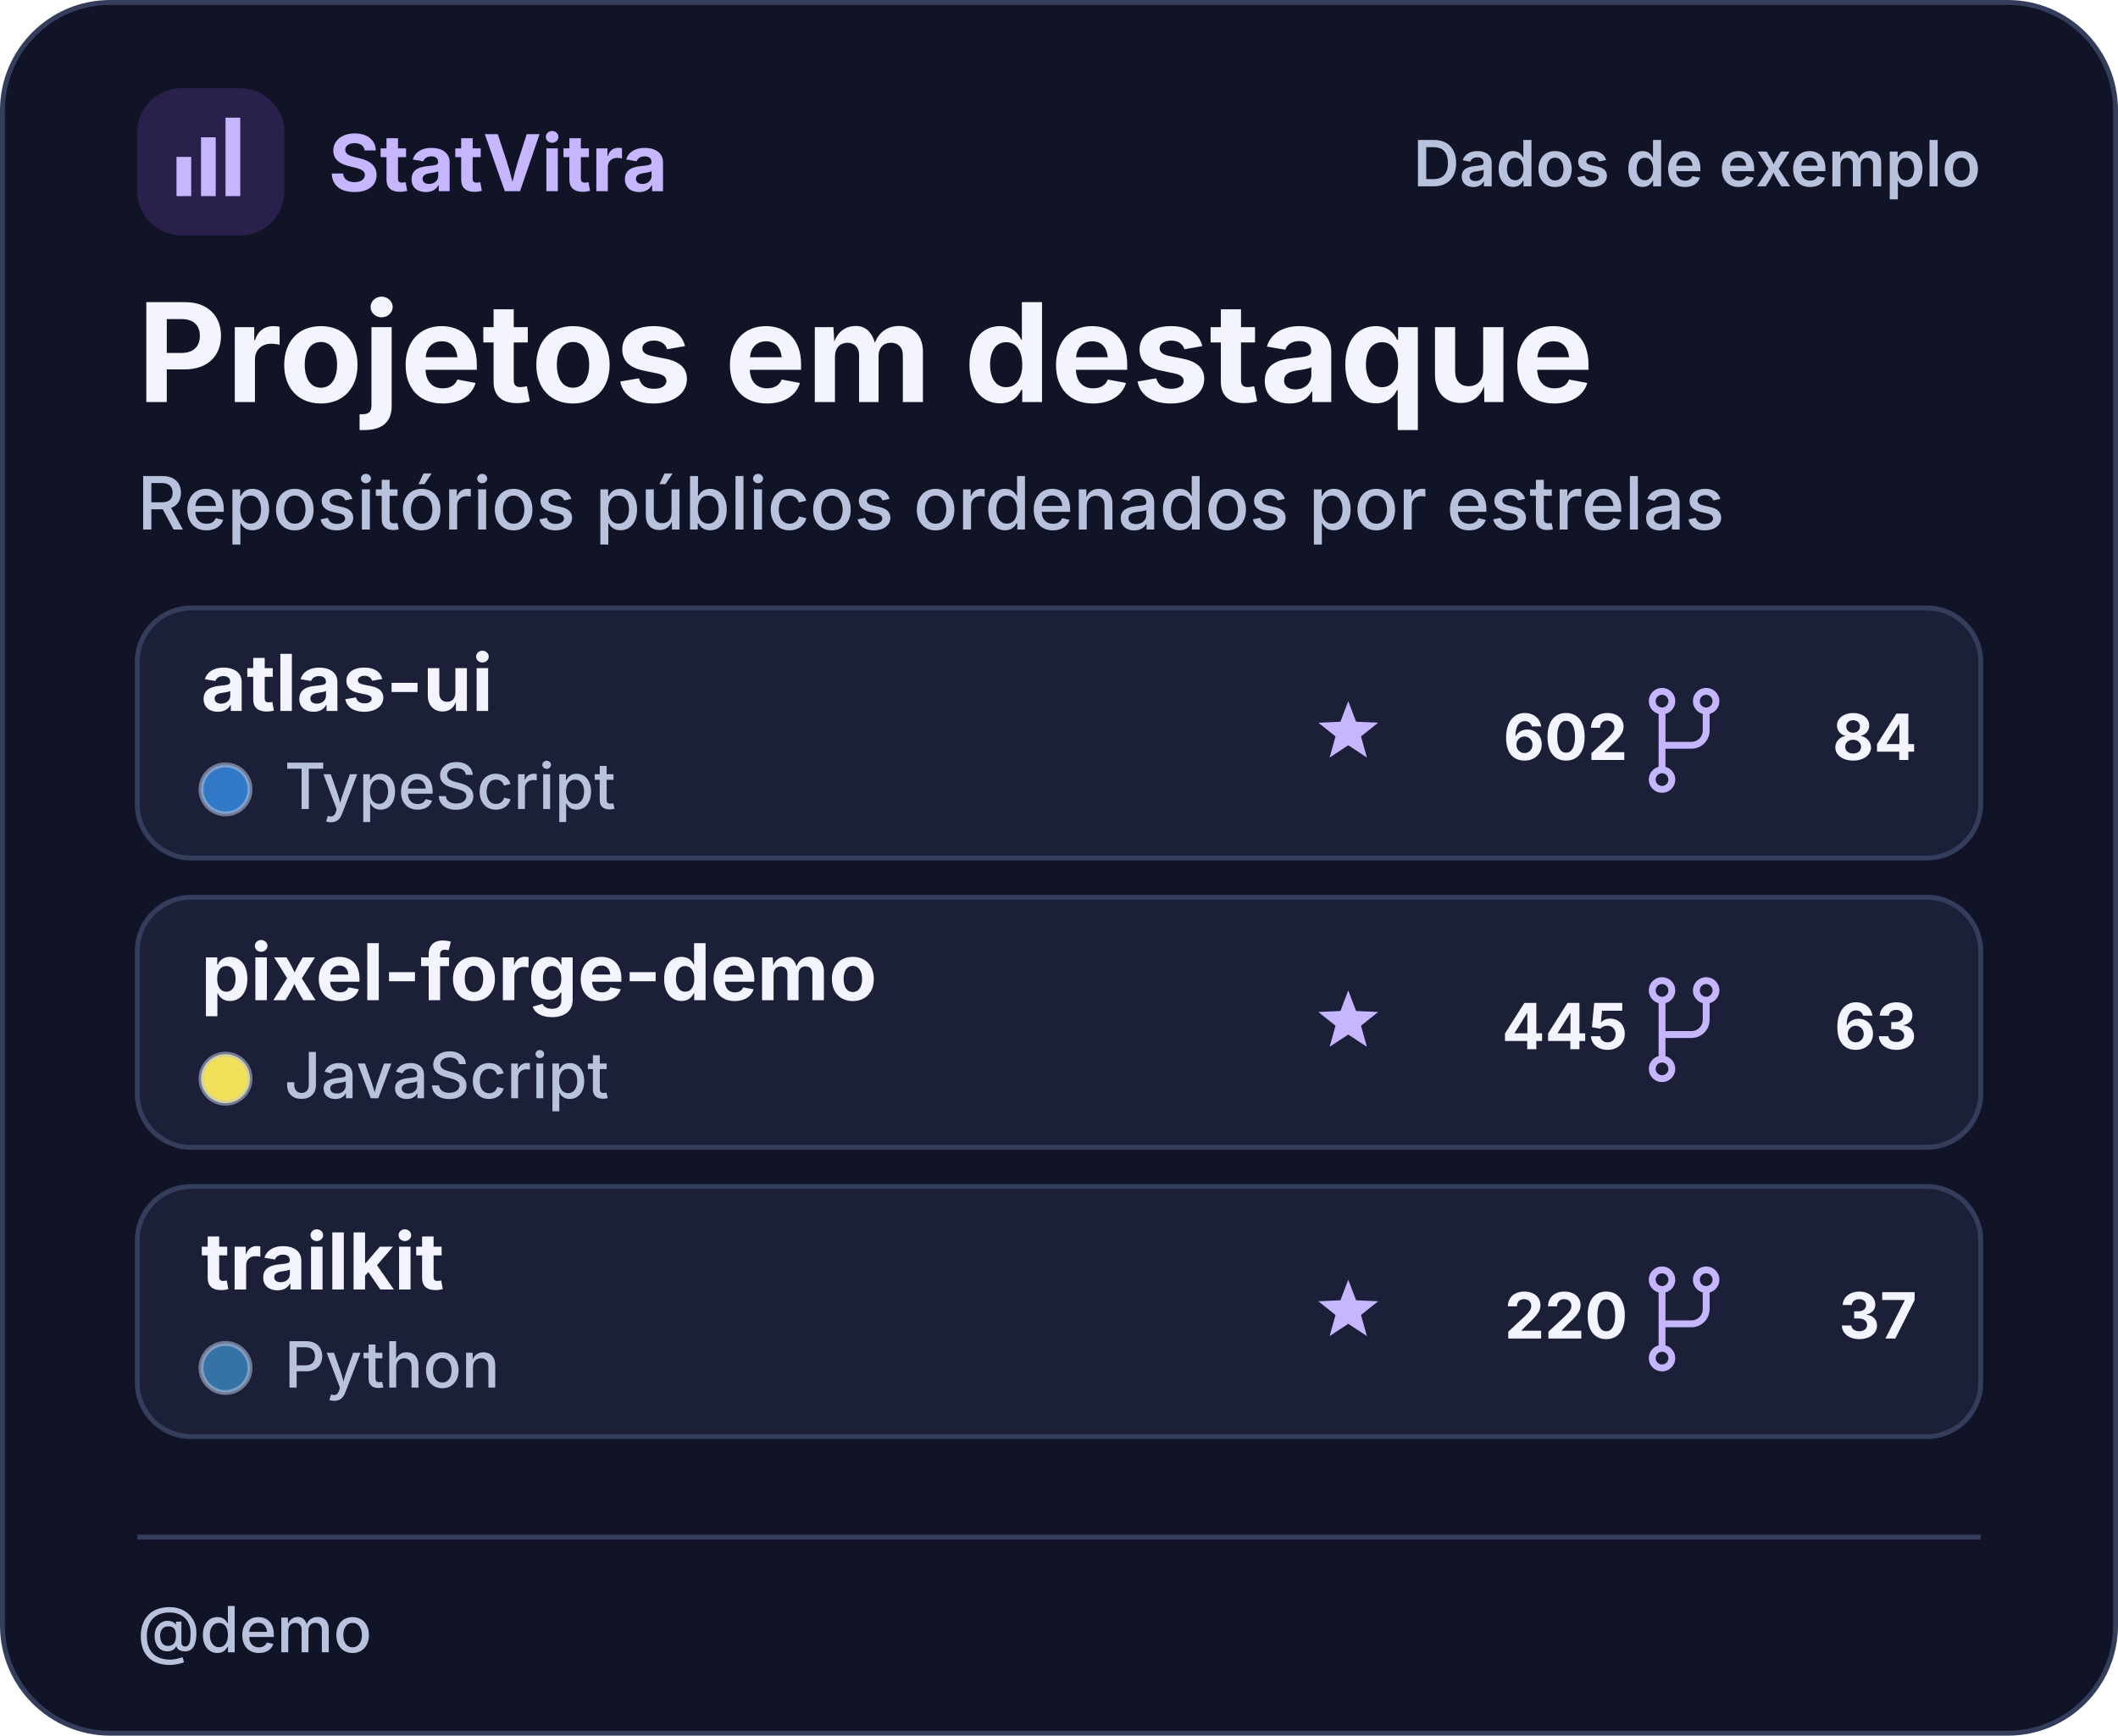
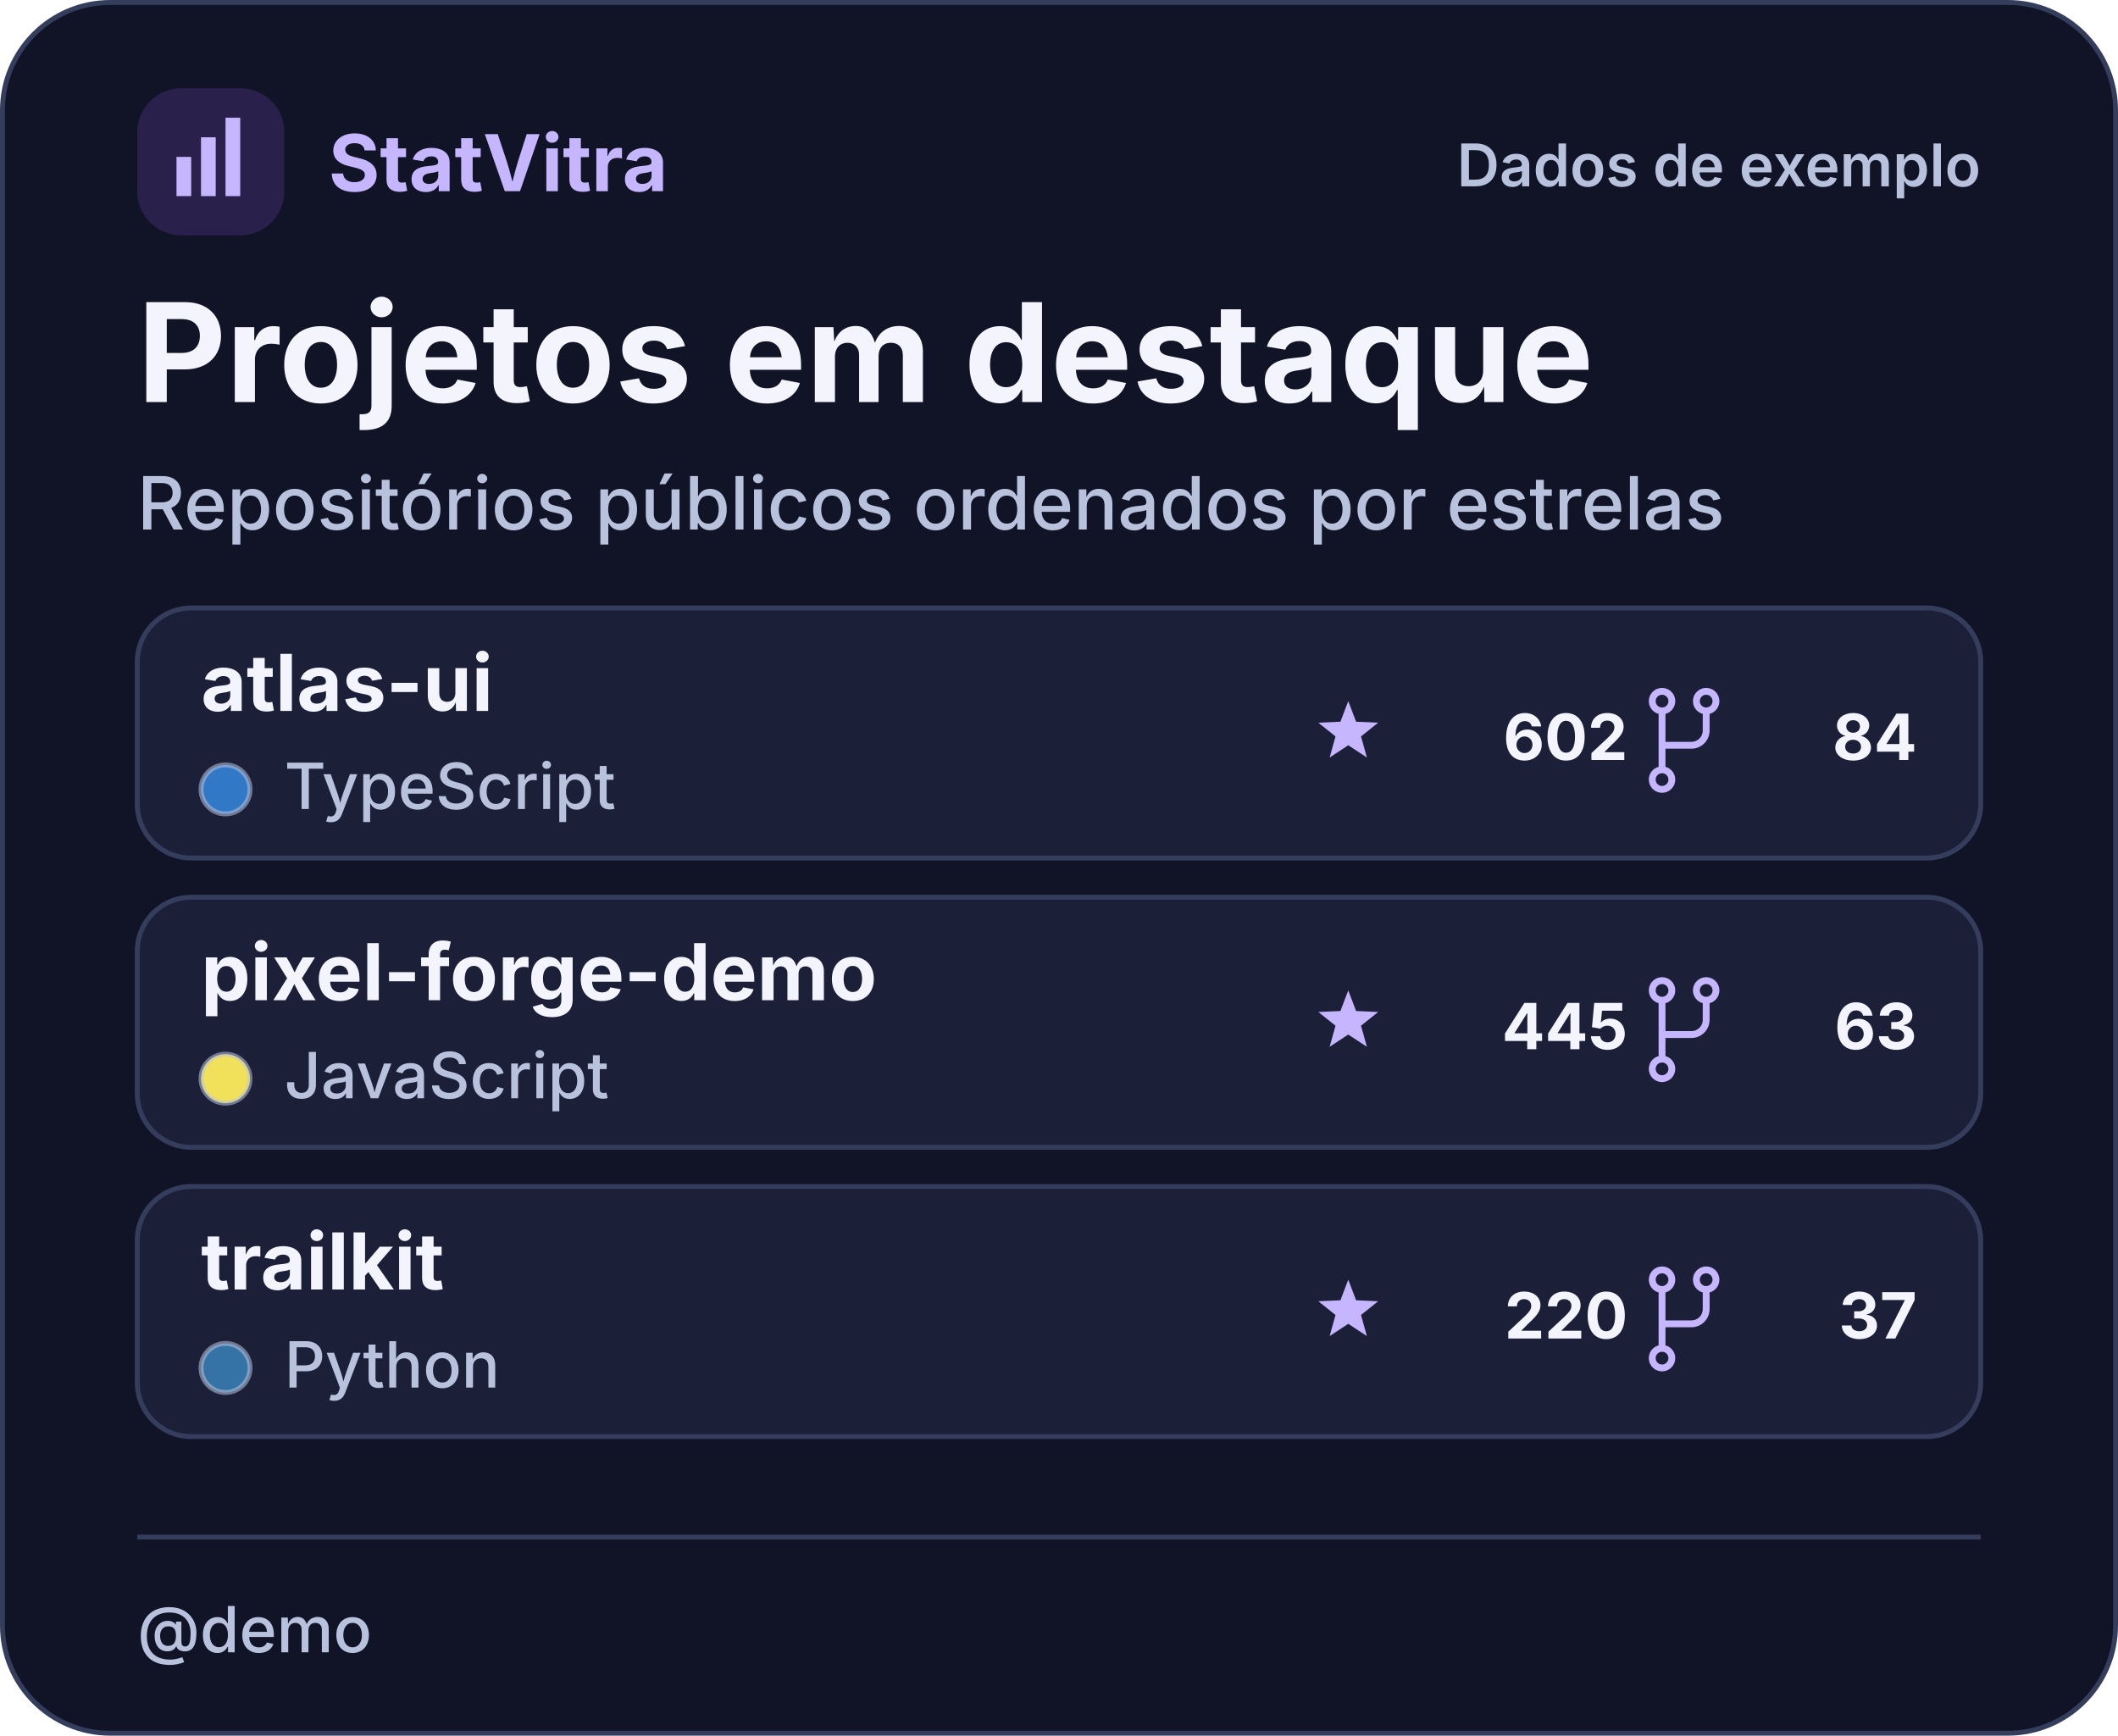
<svg xmlns="http://www.w3.org/2000/svg" width="432" height="354" viewBox="0 0 432 354" role="img" aria-labelledby="title description" xml:lang="pt-BR">
  <g font-family="system-ui, -apple-system, Segoe UI, sans-serif" font-variant-numeric="tabular-nums">
    <rect x="0.5" y="0.5" width="431" height="353" rx="22" fill="#111426" stroke="#343d5c" />
    <rect x="28" y="18" width="30" height="30" rx="9" fill="#29214b" stroke="none" />
    <path d="M36 32h3v8h-3zm5-4h3v12h-3zm5-4h3v16h-3z" fill="#c6b6ff" />
    <text x="67" y="39" font-size="16" font-weight="750" text-anchor="start" fill="#c6b6ff" unicode-bidi="plaintext">StatVitra</text>
-     <text x="404" y="38" font-size="13" font-weight="600" text-anchor="end" fill="#b9c2dd" unicode-bidi="plaintext">Dados de exemplo</text>
+     <text x="404" y="38" font-size="12" font-weight="600" text-anchor="end" fill="#b9c2dd" unicode-bidi="plaintext">Dados de exemplo</text>
    <text x="28" y="82" font-size="28" font-weight="750" text-anchor="start" fill="#f4f4ff" unicode-bidi="plaintext">Projetos em destaque</text>
    <text x="28" y="108" font-size="15" font-weight="500" text-anchor="start" fill="#b9c2dd" unicode-bidi="plaintext">Repositórios públicos ordenados por estrelas</text>
-     <rect x="28" y="124" width="376" height="51" rx="11" fill="#1b2038" stroke="#343d5c" />
-     <text x="41" y="145" font-size="16" font-weight="700" text-anchor="start" fill="#f4f4ff" unicode-bidi="plaintext">atlas-ui</text>
-     <circle cx="46" cy="161" r="5" fill="#3178c6" stroke="#b9c2dd" stroke-opacity=".55" />
-     <text x="58" y="165" font-size="13" font-weight="500" text-anchor="start" fill="#b9c2dd" unicode-bidi="plaintext">TypeScript</text>
-     <path d="m275 16 1.6 4.2 4.5.2-3.5 2.8 1.2 4.3-3.8-2.5-3.8 2.5 1.2-4.3-3.5-2.8 4.5-.2z" transform="translate(0 127)" fill="#c6b6ff" />
-     <text x="332" y="155" font-size="13" font-weight="650" text-anchor="end" fill="#f4f4ff" unicode-bidi="plaintext">602</text>
-     <path d="M345 21v12m9-12v4a3 3 0 0 1-3 3h-6m0-7a2 2 0 1 0 0-4 2 2 0 0 0 0 4zm9 0a2 2 0 1 0 0-4 2 2 0 0 0 0 4zm-9 16a2 2 0 1 0 0-4 2 2 0 0 0 0 4z" transform="translate(-6 124)" stroke="#c6b6ff" stroke-width="1.4" fill="none" />
-     <text x="391" y="155" font-size="13" font-weight="650" text-anchor="end" fill="#f4f4ff" unicode-bidi="plaintext">84</text>
-     <rect x="28" y="183" width="376" height="51" rx="11" fill="#1b2038" stroke="#343d5c" />
-     <text x="41" y="204" font-size="16" font-weight="700" text-anchor="start" fill="#f4f4ff" unicode-bidi="plaintext">pixel-forge-demo</text>
-     <circle cx="46" cy="220" r="5" fill="#f1e05a" stroke="#b9c2dd" stroke-opacity=".55" />
-     <text x="58" y="224" font-size="13" font-weight="500" text-anchor="start" fill="#b9c2dd" unicode-bidi="plaintext">JavaScript</text>
-     <path d="m275 16 1.6 4.2 4.5.2-3.5 2.8 1.2 4.3-3.8-2.5-3.8 2.5 1.2-4.3-3.5-2.8 4.5-.2z" transform="translate(0 186)" fill="#c6b6ff" />
-     <text x="332" y="214" font-size="13" font-weight="650" text-anchor="end" fill="#f4f4ff" unicode-bidi="plaintext">445</text>
-     <path d="M345 21v12m9-12v4a3 3 0 0 1-3 3h-6m0-7a2 2 0 1 0 0-4 2 2 0 0 0 0 4zm9 0a2 2 0 1 0 0-4 2 2 0 0 0 0 4zm-9 16a2 2 0 1 0 0-4 2 2 0 0 0 0 4z" transform="translate(-6 183)" stroke="#c6b6ff" stroke-width="1.4" fill="none" />
-     <text x="391" y="214" font-size="13" font-weight="650" text-anchor="end" fill="#f4f4ff" unicode-bidi="plaintext">63</text>
-     <rect x="28" y="242" width="376" height="51" rx="11" fill="#1b2038" stroke="#343d5c" />
-     <text x="41" y="263" font-size="16" font-weight="700" text-anchor="start" fill="#f4f4ff" unicode-bidi="plaintext">trailkit</text>
-     <circle cx="46" cy="279" r="5" fill="#3572A5" stroke="#b9c2dd" stroke-opacity=".55" />
-     <text x="58" y="283" font-size="13" font-weight="500" text-anchor="start" fill="#b9c2dd" unicode-bidi="plaintext">Python</text>
-     <path d="m275 16 1.6 4.2 4.5.2-3.5 2.8 1.2 4.3-3.8-2.5-3.8 2.5 1.2-4.3-3.5-2.8 4.5-.2z" transform="translate(0 245)" fill="#c6b6ff" />
-     <text x="332" y="273" font-size="13" font-weight="650" text-anchor="end" fill="#f4f4ff" unicode-bidi="plaintext">220</text>
-     <path d="M345 21v12m9-12v4a3 3 0 0 1-3 3h-6m0-7a2 2 0 1 0 0-4 2 2 0 0 0 0 4zm9 0a2 2 0 1 0 0-4 2 2 0 0 0 0 4zm-9 16a2 2 0 1 0 0-4 2 2 0 0 0 0 4z" transform="translate(-6 242)" stroke="#c6b6ff" stroke-width="1.4" fill="none" />
-     <text x="391" y="273" font-size="13" font-weight="650" text-anchor="end" fill="#f4f4ff" unicode-bidi="plaintext">37</text>
+     <g transform="translate(0 0)">
+       <g class="content">
+         <rect x="28" y="124" width="376" height="51" rx="11" fill="#1b2038" stroke="#343d5c" />
+         <text x="41" y="145" font-size="16" font-weight="700" text-anchor="start" fill="#f4f4ff" unicode-bidi="plaintext">atlas-ui</text>
+         <circle cx="46" cy="161" r="5" fill="#3178c6" stroke="#b9c2dd" stroke-opacity=".55" />
+         <text x="58" y="165" font-size="13" font-weight="500" text-anchor="start" fill="#b9c2dd" unicode-bidi="plaintext">TypeScript</text>
+         <path d="m275 16 1.6 4.2 4.5.2-3.5 2.8 1.2 4.3-3.8-2.5-3.8 2.5 1.2-4.3-3.5-2.8 4.5-.2z" transform="translate(0 127)" fill="#c6b6ff" />
+         <text x="332" y="155" font-size="13" font-weight="650" text-anchor="end" fill="#f4f4ff" unicode-bidi="plaintext">602</text>
+         <path d="M345 21v12m9-12v4a3 3 0 0 1-3 3h-6m0-7a2 2 0 1 0 0-4 2 2 0 0 0 0 4zm9 0a2 2 0 1 0 0-4 2 2 0 0 0 0 4zm-9 16a2 2 0 1 0 0-4 2 2 0 0 0 0 4z" transform="translate(-6 124)" stroke="#c6b6ff" stroke-width="1.4" fill="none" />
+         <text x="391" y="155" font-size="13" font-weight="650" text-anchor="end" fill="#f4f4ff" unicode-bidi="plaintext">84</text>
+         <rect x="28" y="183" width="376" height="51" rx="11" fill="#1b2038" stroke="#343d5c" />
+         <text x="41" y="204" font-size="16" font-weight="700" text-anchor="start" fill="#f4f4ff" unicode-bidi="plaintext">pixel-forge-demo</text>
+         <circle cx="46" cy="220" r="5" fill="#f1e05a" stroke="#b9c2dd" stroke-opacity=".55" />
+         <text x="58" y="224" font-size="13" font-weight="500" text-anchor="start" fill="#b9c2dd" unicode-bidi="plaintext">JavaScript</text>
+         <path d="m275 16 1.6 4.2 4.5.2-3.5 2.8 1.2 4.3-3.8-2.5-3.8 2.5 1.2-4.3-3.5-2.8 4.5-.2z" transform="translate(0 186)" fill="#c6b6ff" />
+         <text x="332" y="214" font-size="13" font-weight="650" text-anchor="end" fill="#f4f4ff" unicode-bidi="plaintext">445</text>
+         <path d="M345 21v12m9-12v4a3 3 0 0 1-3 3h-6m0-7a2 2 0 1 0 0-4 2 2 0 0 0 0 4zm9 0a2 2 0 1 0 0-4 2 2 0 0 0 0 4zm-9 16a2 2 0 1 0 0-4 2 2 0 0 0 0 4z" transform="translate(-6 183)" stroke="#c6b6ff" stroke-width="1.4" fill="none" />
+         <text x="391" y="214" font-size="13" font-weight="650" text-anchor="end" fill="#f4f4ff" unicode-bidi="plaintext">63</text>
+         <rect x="28" y="242" width="376" height="51" rx="11" fill="#1b2038" stroke="#343d5c" />
+         <text x="41" y="263" font-size="16" font-weight="700" text-anchor="start" fill="#f4f4ff" unicode-bidi="plaintext">trailkit</text>
+         <circle cx="46" cy="279" r="5" fill="#3572A5" stroke="#b9c2dd" stroke-opacity=".55" />
+         <text x="58" y="283" font-size="13" font-weight="500" text-anchor="start" fill="#b9c2dd" unicode-bidi="plaintext">Python</text>
+         <path d="m275 16 1.6 4.2 4.5.2-3.5 2.8 1.2 4.3-3.8-2.5-3.8 2.5 1.2-4.3-3.5-2.8 4.5-.2z" transform="translate(0 245)" fill="#c6b6ff" />
+         <text x="332" y="273" font-size="13" font-weight="650" text-anchor="end" fill="#f4f4ff" unicode-bidi="plaintext">220</text>
+         <path d="M345 21v12m9-12v4a3 3 0 0 1-3 3h-6m0-7a2 2 0 1 0 0-4 2 2 0 0 0 0 4zm9 0a2 2 0 1 0 0-4 2 2 0 0 0 0 4zm-9 16a2 2 0 1 0 0-4 2 2 0 0 0 0 4z" transform="translate(-6 242)" stroke="#c6b6ff" stroke-width="1.4" fill="none" />
+         <text x="391" y="273" font-size="13" font-weight="650" text-anchor="end" fill="#f4f4ff" unicode-bidi="plaintext">37</text>
+       </g>
+     </g>
    <rect x="28" y="313" width="376" height="1" rx="0" fill="#343d5c" stroke="none" />
    <text x="28" y="337" font-size="13" font-weight="500" text-anchor="start" fill="#b9c2dd" unicode-bidi="plaintext">@demo</text>
  </g>
</svg>
